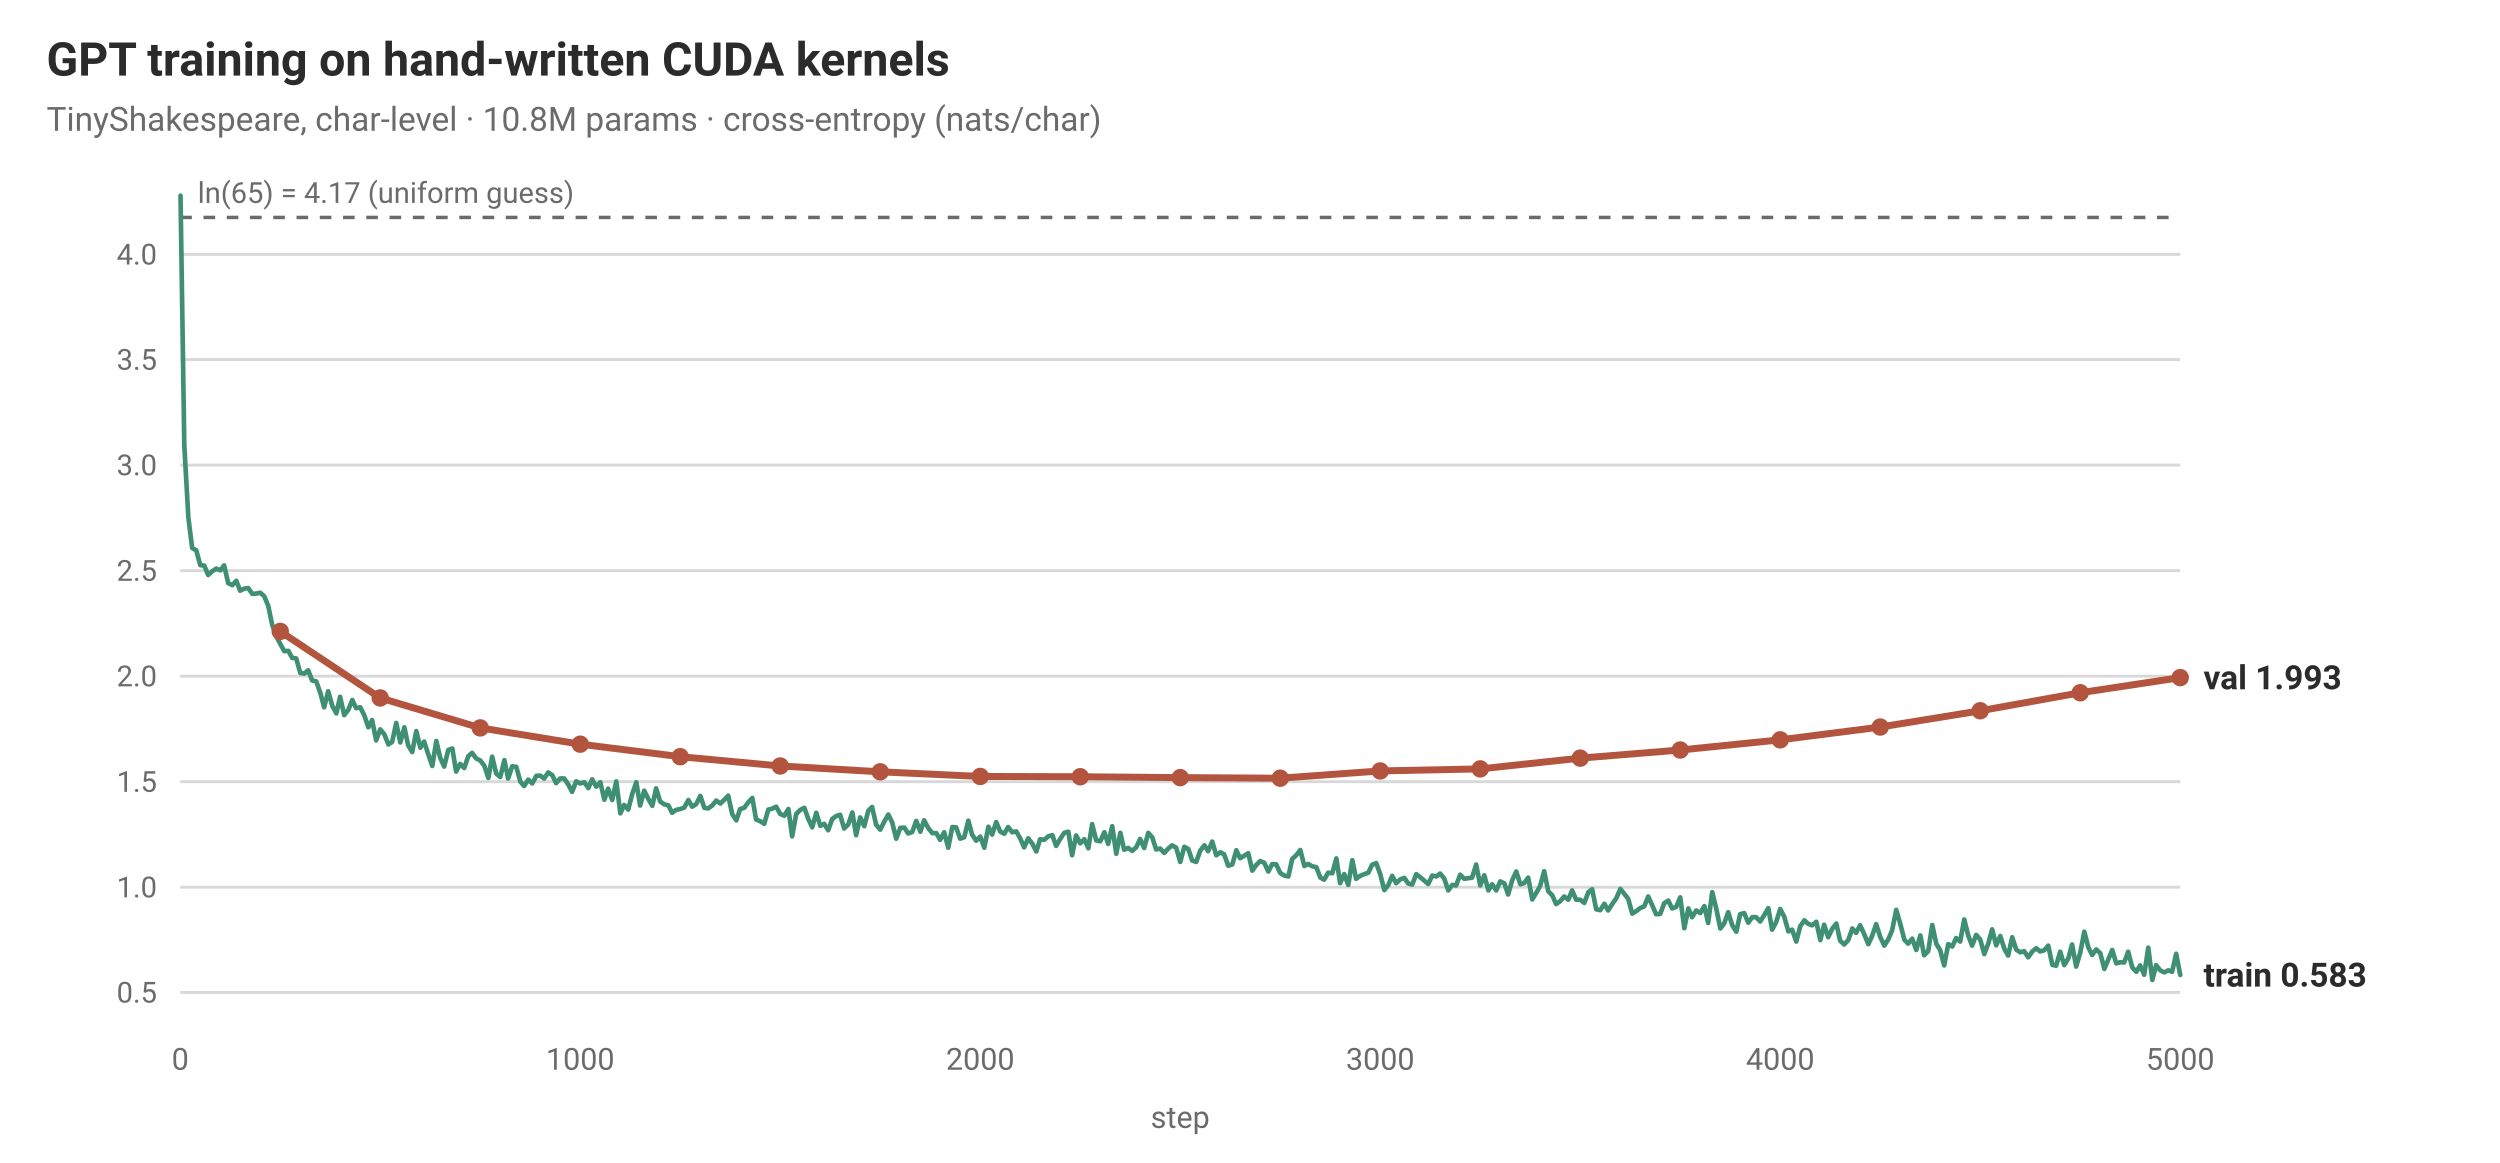
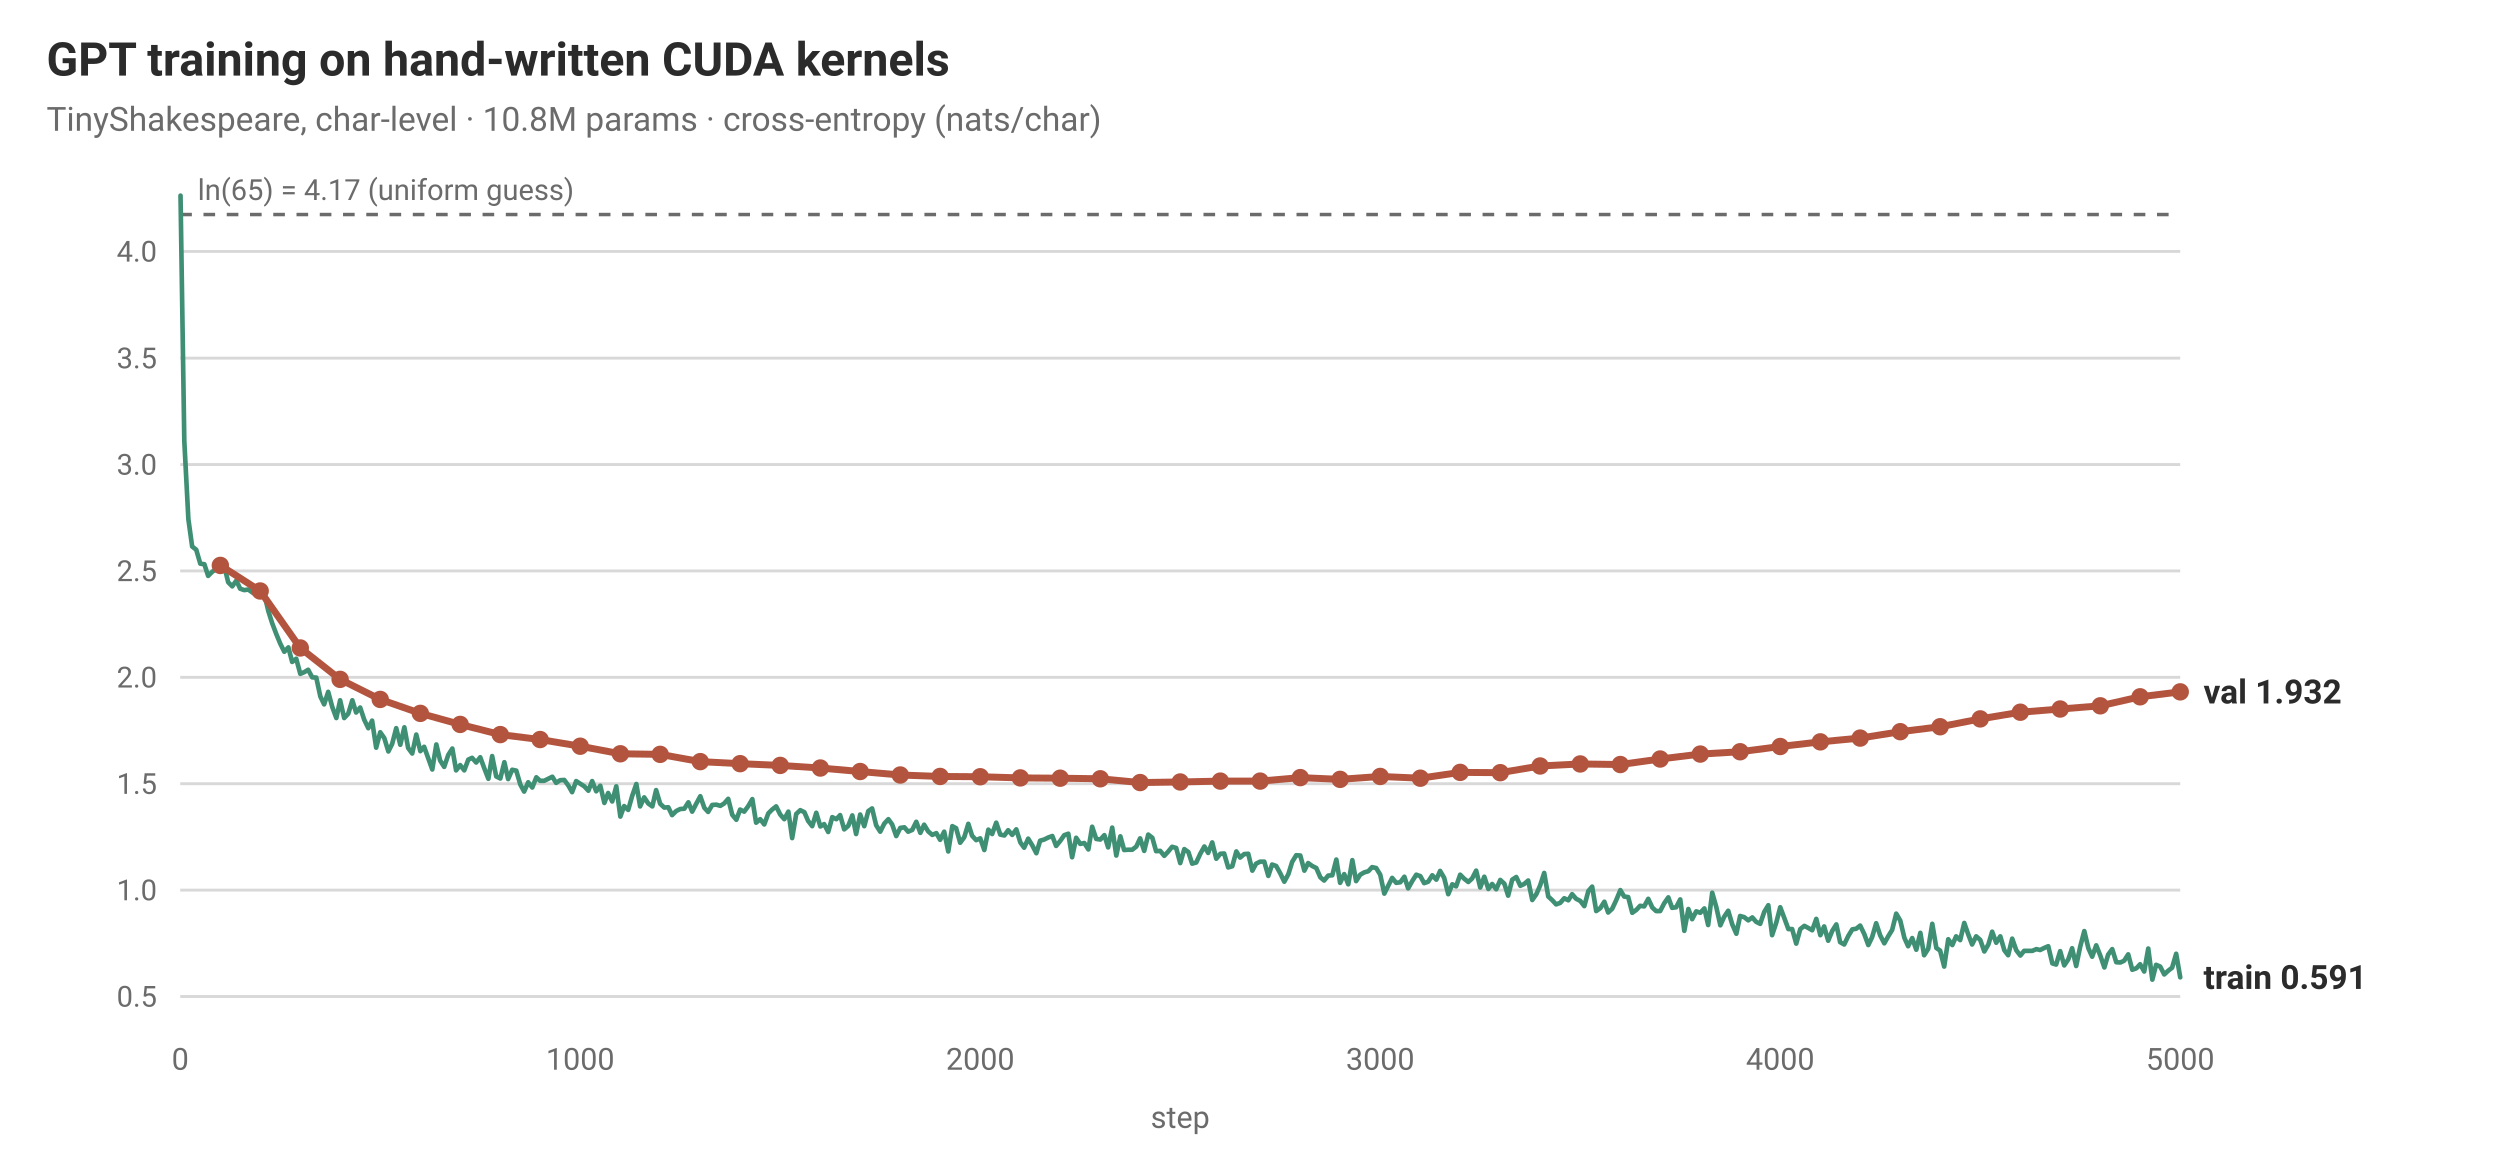
<svg xmlns="http://www.w3.org/2000/svg" viewBox="0 0 860 400" font-family="ui-sans-serif,system-ui,-apple-system,Segoe UI,Roboto,sans-serif">
  <style>text{fill:#2b2b2b}.m{fill:#6b6b6b}@media(prefers-color-scheme:dark){text{fill:#e8e8e8}.m{fill:#a8a8a8}.grid{stroke:#3a3a3a}}</style>
  <text x="16" y="26" font-size="16" font-weight="600">GPT training on hand-written CUDA kernels</text>
  <text x="16" y="45" font-size="11.5" class="m">TinyShakespeare, char-level · 10.8M params · cross-entropy (nats/char)</text>
-   <line class="grid" x1="62" y1="341.4" x2="750" y2="341.4" stroke="#d8d8d8" stroke-width="1" />
-   <text x="54" y="344.9" font-size="10" text-anchor="end" class="m">0.5</text>
-   <line class="grid" x1="62" y1="305.2" x2="750" y2="305.2" stroke="#d8d8d8" stroke-width="1" />
-   <text x="54" y="308.7" font-size="10" text-anchor="end" class="m">1.0</text>
-   <line class="grid" x1="62" y1="268.9" x2="750" y2="268.9" stroke="#d8d8d8" stroke-width="1" />
-   <text x="54" y="272.4" font-size="10" text-anchor="end" class="m">1.5</text>
-   <line class="grid" x1="62" y1="232.6" x2="750" y2="232.6" stroke="#d8d8d8" stroke-width="1" />
-   <text x="54" y="236.1" font-size="10" text-anchor="end" class="m">2.0</text>
-   <line class="grid" x1="62" y1="196.3" x2="750" y2="196.3" stroke="#d8d8d8" stroke-width="1" />
-   <text x="54" y="199.8" font-size="10" text-anchor="end" class="m">2.5</text>
-   <line class="grid" x1="62" y1="160.0" x2="750" y2="160.0" stroke="#d8d8d8" stroke-width="1" />
-   <text x="54" y="163.5" font-size="10" text-anchor="end" class="m">3.0</text>
-   <line class="grid" x1="62" y1="123.7" x2="750" y2="123.7" stroke="#d8d8d8" stroke-width="1" />
-   <text x="54" y="127.2" font-size="10" text-anchor="end" class="m">3.5</text>
-   <line class="grid" x1="62" y1="87.5" x2="750" y2="87.5" stroke="#d8d8d8" stroke-width="1" />
-   <text x="54" y="91.0" font-size="10" text-anchor="end" class="m">4.0</text>
+   <line class="grid" x1="62" y1="342.8" x2="750" y2="342.8" stroke="#d8d8d8" stroke-width="1" />
+   <text x="54" y="346.3" font-size="10" text-anchor="end" class="m">0.5</text>
+   <line class="grid" x1="62" y1="306.2" x2="750" y2="306.2" stroke="#d8d8d8" stroke-width="1" />
+   <text x="54" y="309.7" font-size="10" text-anchor="end" class="m">1.0</text>
+   <line class="grid" x1="62" y1="269.6" x2="750" y2="269.6" stroke="#d8d8d8" stroke-width="1" />
+   <text x="54" y="273.1" font-size="10" text-anchor="end" class="m">1.5</text>
+   <line class="grid" x1="62" y1="233.0" x2="750" y2="233.0" stroke="#d8d8d8" stroke-width="1" />
+   <text x="54" y="236.5" font-size="10" text-anchor="end" class="m">2.0</text>
+   <line class="grid" x1="62" y1="196.4" x2="750" y2="196.4" stroke="#d8d8d8" stroke-width="1" />
+   <text x="54" y="199.9" font-size="10" text-anchor="end" class="m">2.5</text>
+   <line class="grid" x1="62" y1="159.8" x2="750" y2="159.8" stroke="#d8d8d8" stroke-width="1" />
+   <text x="54" y="163.3" font-size="10" text-anchor="end" class="m">3.0</text>
+   <line class="grid" x1="62" y1="123.2" x2="750" y2="123.2" stroke="#d8d8d8" stroke-width="1" />
+   <text x="54" y="126.7" font-size="10" text-anchor="end" class="m">3.5</text>
+   <line class="grid" x1="62" y1="86.5" x2="750" y2="86.5" stroke="#d8d8d8" stroke-width="1" />
+   <text x="54" y="90.0" font-size="10" text-anchor="end" class="m">4.0</text>
  <text x="62.0" y="368" font-size="10.5" text-anchor="middle" class="m">0</text>
  <text x="199.6" y="368" font-size="10.5" text-anchor="middle" class="m">1000</text>
  <text x="337.2" y="368" font-size="10.5" text-anchor="middle" class="m">2000</text>
  <text x="474.8" y="368" font-size="10.5" text-anchor="middle" class="m">3000</text>
  <text x="612.4" y="368" font-size="10.5" text-anchor="middle" class="m">4000</text>
  <text x="750.0" y="368" font-size="10.5" text-anchor="middle" class="m">5000</text>
  <text x="406" y="388" font-size="10.5" text-anchor="middle" class="m">step</text>
-   <line x1="62" y1="74.8" x2="750" y2="74.8" stroke="#6b6b6b" stroke-width="1.2" stroke-dasharray="4,4" />
-   <text x="68" y="69.8" font-size="10" class="m">ln(65) = 4.17  (uniform guess)</text>
-   <polyline points="62.1,67.3 63.4,153.3 64.8,178.1 66.1,188.5 67.5,189.3 68.9,194.4 70.3,194.6 71.6,197.8 73.0,196.5 74.4,195.6 75.8,196.2 77.1,194.5 78.5,200.6 79.9,201.3 81.3,199.8 82.6,203.2 84.0,202.5 85.4,202.3 86.8,204.3 88.1,204.2 89.5,203.9 90.9,205.1 92.3,208.5 93.6,214.8 95.0,218.8 96.4,221.5 97.8,224.0 99.2,223.9 100.5,226.3 101.9,226.5 103.3,231.5 104.7,231.7 106.0,230.6 107.4,234.1 108.8,234.4 110.2,238.4 111.5,243.3 112.9,237.8 114.3,242.8 115.7,245.4 117.0,239.7 118.4,246.0 119.8,244.2 121.2,240.8 122.5,243.6 123.9,243.3 125.3,246.0 126.7,250.2 128.0,247.7 129.4,254.7 130.8,250.9 132.2,252.6 133.6,256.1 134.9,255.2 136.3,248.7 137.7,255.4 139.1,250.2 140.4,256.4 141.8,258.7 143.2,251.5 144.6,257.2 145.9,255.1 147.3,259.4 148.7,263.5 150.1,254.9 151.4,260.6 152.8,263.7 154.2,258.0 155.6,257.5 156.9,265.4 158.3,262.8 159.7,264.2 161.1,260.1 162.4,259.0 163.8,260.9 165.2,261.6 166.6,263.4 168.0,267.6 169.3,260.3 170.7,266.1 172.1,267.3 173.5,261.5 174.8,267.8 176.2,263.6 177.6,263.8 179.0,268.9 180.3,270.4 181.7,268.2 183.1,269.5 184.5,266.9 185.8,266.8 187.2,267.8 188.6,265.7 190.0,266.7 191.3,269.4 192.7,267.8 194.1,267.8 195.5,269.9 196.8,272.4 198.2,268.8 199.6,269.5 201.0,269.1 202.4,271.1 203.7,268.1 205.1,270.6 206.5,269.1 207.9,275.1 209.2,271.3 210.6,275.2 212.0,268.8 213.4,279.8 214.7,276.9 216.1,278.5 217.5,273.1 218.9,269.1 220.2,277.1 221.6,272.0 223.0,274.8 224.4,277.2 225.7,271.2 227.1,275.7 228.5,276.7 229.9,277.0 231.2,279.6 232.6,278.6 234.0,278.3 235.4,277.8 236.8,275.2 238.1,277.5 239.5,276.6 240.9,273.8 242.3,277.9 243.6,278.1 245.0,277.1 246.4,275.4 247.8,276.4 249.1,275.2 250.5,273.7 251.9,280.1 253.3,282.2 254.6,278.3 256.0,277.9 257.4,276.0 258.8,274.5 260.1,281.9 261.5,282.5 262.9,283.4 264.3,278.5 265.6,278.2 267.0,277.5 268.4,280.0 269.8,280.6 271.2,278.3 272.5,287.7 273.9,280.0 275.3,278.6 276.7,277.9 278.0,281.6 279.4,284.6 280.8,279.6 282.2,284.1 283.5,283.4 284.9,285.6 286.3,281.7 287.7,280.7 289.0,280.3 290.4,285.0 291.8,283.6 293.2,279.5 294.5,287.3 295.9,281.2 297.3,284.2 298.7,278.9 300.0,277.6 301.4,283.7 302.8,285.4 304.2,282.6 305.6,280.2 306.9,282.9 308.3,288.5 309.7,284.8 311.1,284.7 312.4,286.7 313.8,286.2 315.2,282.4 316.6,286.1 317.9,282.2 319.3,284.8 320.7,286.6 322.1,286.6 323.4,288.9 324.8,286.3 326.2,291.6 327.6,284.5 328.9,284.6 330.3,288.5 331.7,288.0 333.1,282.3 334.4,287.1 335.8,289.2 337.2,287.8 338.6,291.6 340.0,284.4 341.3,287.1 342.7,282.8 344.1,286.1 345.5,286.8 346.8,284.5 348.2,286.3 349.6,286.0 351.0,288.5 352.3,291.5 353.7,288.4 355.1,290.2 356.5,292.9 357.8,288.7 359.2,288.9 360.6,287.7 362.0,287.3 363.3,291.0 364.7,288.6 366.1,286.5 367.5,286.1 368.8,294.2 370.2,287.4 371.6,290.1 373.0,288.7 374.4,291.8 375.7,283.5 377.1,289.1 378.5,289.4 379.9,286.3 381.2,290.3 382.6,284.2 384.0,293.7 385.4,286.5 386.7,292.3 388.1,291.7 389.5,292.7 390.9,291.4 392.2,288.6 393.6,291.7 395.0,286.5 396.4,288.1 397.7,292.2 399.1,291.9 400.5,293.4 401.9,291.9 403.2,290.8 404.6,291.6 406.0,296.5 407.4,291.3 408.8,292.1 410.1,296.0 411.5,296.5 412.9,292.6 414.3,290.8 415.6,292.8 417.0,289.5 418.4,294.2 419.8,293.2 421.1,293.9 422.5,297.8 423.9,297.4 425.3,292.5 426.6,295.2 428.0,294.4 429.4,293.5 430.8,299.5 432.1,297.6 433.5,296.2 434.9,296.8 436.3,299.8 437.6,297.3 439.0,297.3 440.4,300.3 441.8,301.2 443.2,301.5 444.5,295.5 445.9,294.2 447.3,292.4 448.7,297.9 450.0,297.2 451.4,298.0 452.8,298.3 454.2,301.9 455.5,302.6 456.9,300.2 458.3,300.4 459.7,295.3 461.0,303.8 462.4,300.7 463.8,304.4 465.2,295.9 466.5,302.3 467.9,301.3 469.3,300.7 470.7,300.2 472.0,297.5 473.4,296.9 474.8,300.7 476.2,306.2 477.6,304.4 478.9,301.3 480.3,303.8 481.7,302.5 483.1,302.0 484.4,303.9 485.8,304.3 487.2,300.7 488.6,301.8 489.9,302.9 491.3,304.1 492.7,301.2 494.1,301.5 495.4,300.5 496.8,302.2 498.2,306.3 499.6,304.4 500.9,304.6 502.3,300.9 503.7,302.3 505.1,302.1 506.4,301.9 507.8,297.4 509.2,304.6 510.6,301.1 512.0,306.3 513.3,304.2 514.7,306.3 516.1,303.2 517.5,303.9 518.8,307.7 520.2,302.8 521.6,299.8 523.0,304.2 524.3,303.8 525.7,301.9 527.1,309.4 528.5,307.1 529.8,304.8 531.2,299.7 532.6,306.6 534.0,308.0 535.3,311.0 536.7,310.0 538.1,308.4 539.5,309.5 540.8,306.3 542.2,309.5 543.6,309.5 545.0,310.6 546.4,306.9 547.7,305.9 549.1,312.8 550.5,313.1 551.9,310.9 553.2,313.2 554.6,311.0 556.0,309.0 557.4,305.8 558.7,307.4 560.1,309.2 561.5,314.3 562.9,313.4 564.2,312.4 565.6,311.8 567.0,308.4 568.4,311.5 569.7,314.5 571.1,314.4 572.5,310.7 573.9,309.8 575.2,312.5 576.6,312.0 578.0,308.7 579.4,319.3 580.8,312.5 582.1,315.5 583.5,313.2 584.9,314.1 586.3,311.7 587.6,317.5 589.0,306.9 590.4,312.6 591.8,319.4 593.1,317.7 594.5,313.8 595.9,318.3 597.3,320.5 598.6,314.5 600.0,314.1 601.4,317.4 602.8,315.5 604.1,315.5 605.5,317.0 606.9,314.8 608.3,312.4 609.6,319.8 611.0,317.2 612.4,312.7 613.8,315.4 615.2,320.4 616.5,319.8 617.9,323.9 619.3,318.6 620.7,316.6 622.0,317.8 623.4,318.3 624.8,317.1 626.2,323.4 627.5,318.1 628.9,322.4 630.3,319.5 631.7,317.7 633.0,323.6 634.4,324.9 635.8,323.4 637.2,319.4 638.5,320.9 639.9,318.3 641.3,321.4 642.7,324.8 644.0,322.0 645.4,317.9 646.8,322.3 648.2,325.3 649.6,323.1 650.9,320.0 652.3,313.0 653.7,317.8 655.1,323.3 656.4,324.6 657.8,322.9 659.2,326.8 660.6,321.8 661.9,328.6 663.3,327.2 664.7,318.2 666.1,324.7 667.4,326.8 668.8,332.1 670.2,324.8 671.6,325.6 672.9,322.7 674.3,323.9 675.7,316.3 677.1,321.9 678.4,325.3 679.8,321.6 681.2,323.2 682.6,328.2 684.0,324.5 685.3,319.7 686.7,325.2 688.1,322.0 689.5,326.4 690.8,328.7 692.2,322.4 693.6,326.7 695.0,327.6 696.3,327.2 697.7,329.3 699.1,327.3 700.5,326.2 701.8,327.3 703.2,326.9 704.6,325.3 706.0,331.9 707.3,332.2 708.7,327.4 710.1,332.0 711.5,329.7 712.8,324.9 714.2,332.5 715.6,327.7 717.0,320.5 718.4,325.9 719.7,328.5 721.1,326.6 722.5,327.9 723.9,333.3 725.2,330.2 726.6,326.8 728.0,331.4 729.4,331.0 730.7,331.1 732.1,327.4 733.5,332.8 734.9,334.3 736.2,332.1 737.6,335.3 739.0,326.0 740.4,337.1 741.7,332.0 743.1,333.8 744.5,334.5 745.9,333.8 747.2,334.3 748.6,328.1 750.0,335.4" fill="none" stroke="#3f8f74" stroke-width="1.6" stroke-linejoin="round" stroke-linecap="round" />
-   <polyline points="96.4,217.2 130.8,240.1 165.2,250.4 199.6,256.0 234.0,260.3 268.4,263.5 302.8,265.5 337.2,267.1 371.6,267.2 406.0,267.5 440.4,267.7 474.8,265.2 509.2,264.5 543.6,260.8 578.0,258.0 612.4,254.5 646.8,250.1 681.2,244.5 715.6,238.3 750.0,233.1" fill="none" stroke="#b3543f" stroke-width="2.4" stroke-linejoin="round" stroke-linecap="round" />
-   <circle cx="96.4" cy="217.2" r="3" fill="#b3543f" />
-   <circle cx="130.8" cy="240.1" r="3" fill="#b3543f" />
-   <circle cx="165.2" cy="250.4" r="3" fill="#b3543f" />
-   <circle cx="199.6" cy="256.0" r="3" fill="#b3543f" />
-   <circle cx="234.0" cy="260.3" r="3" fill="#b3543f" />
-   <circle cx="268.4" cy="263.5" r="3" fill="#b3543f" />
-   <circle cx="302.8" cy="265.5" r="3" fill="#b3543f" />
-   <circle cx="337.2" cy="267.1" r="3" fill="#b3543f" />
-   <circle cx="371.6" cy="267.2" r="3" fill="#b3543f" />
-   <circle cx="406.0" cy="267.5" r="3" fill="#b3543f" />
-   <circle cx="440.4" cy="267.7" r="3" fill="#b3543f" />
-   <circle cx="474.8" cy="265.2" r="3" fill="#b3543f" />
-   <circle cx="509.2" cy="264.5" r="3" fill="#b3543f" />
-   <circle cx="543.6" cy="260.8" r="3" fill="#b3543f" />
-   <circle cx="578.0" cy="258.0" r="3" fill="#b3543f" />
-   <circle cx="612.4" cy="254.5" r="3" fill="#b3543f" />
-   <circle cx="646.8" cy="250.1" r="3" fill="#b3543f" />
-   <circle cx="681.2" cy="244.5" r="3" fill="#b3543f" />
-   <circle cx="715.6" cy="238.3" r="3" fill="#b3543f" />
-   <circle cx="750.0" cy="233.1" r="3" fill="#b3543f" />
-   <text x="758" y="339.4" font-size="11.5" fill="#3f8f74" font-weight="600">train 0.583</text>
-   <text x="758" y="237.1" font-size="11.5" fill="#b3543f" font-weight="600">val 1.993</text>
+   <line x1="62" y1="73.8" x2="750" y2="73.8" stroke="#6b6b6b" stroke-width="1.2" stroke-dasharray="4,4" />
+   <text x="68" y="68.8" font-size="10" class="m">ln(65) = 4.17  (uniform guess)</text>
+   <polyline points="62.1,67.3 63.4,151.7 64.8,178.6 66.1,188.0 67.5,189.1 68.9,193.9 70.3,194.1 71.6,198.1 73.0,196.7 74.4,195.7 75.8,196.7 77.1,194.6 78.5,200.3 79.9,201.7 81.3,199.7 82.6,202.5 84.0,203.0 85.4,202.8 86.8,203.8 88.1,204.6 89.5,204.9 90.9,204.3 92.3,210.2 93.6,214.3 95.0,218.0 96.4,221.4 97.8,224.2 99.2,222.7 100.5,227.7 101.9,226.6 103.3,231.8 104.7,231.2 106.0,230.4 107.4,233.0 108.8,233.1 110.2,239.6 111.5,242.3 112.9,238.0 114.3,243.2 115.7,247.0 117.0,240.9 118.4,247.0 119.8,245.5 121.2,240.9 122.5,245.1 123.9,243.4 125.3,247.6 126.7,250.5 128.0,247.9 129.4,257.2 130.8,251.9 132.2,253.9 133.6,258.5 134.9,255.9 136.3,250.5 137.7,256.2 139.1,250.2 140.4,257.3 141.8,259.2 143.2,252.7 144.6,258.4 145.9,256.9 147.3,260.8 148.7,264.7 150.1,256.1 151.4,261.6 152.8,263.8 154.2,259.7 155.6,257.5 156.9,265.0 158.3,263.2 159.7,265.0 161.1,261.3 162.4,260.7 163.8,262.3 165.2,260.5 166.6,264.3 168.0,267.9 169.3,260.1 170.7,267.1 172.1,267.8 173.5,262.2 174.8,268.0 176.2,264.8 177.6,265.1 179.0,269.9 180.3,272.3 181.7,269.1 183.1,270.9 184.5,267.4 185.8,268.6 187.2,268.6 188.6,267.9 190.0,267.2 191.3,269.3 192.7,268.4 194.1,268.3 195.5,270.2 196.8,272.5 198.2,268.7 199.6,269.6 201.0,270.5 202.4,272.0 203.7,268.7 205.1,272.2 206.5,270.3 207.9,276.2 209.2,272.8 210.6,275.7 212.0,270.5 213.4,280.9 214.7,277.3 216.1,278.6 217.5,273.7 218.9,269.7 220.2,277.4 221.6,274.3 223.0,276.4 224.4,277.4 225.7,271.8 227.1,276.5 228.5,277.8 229.9,277.7 231.2,280.4 232.6,279.0 234.0,278.3 235.4,278.2 236.8,276.0 238.1,279.2 239.5,276.5 240.9,273.9 242.3,277.9 243.6,279.3 245.0,276.9 246.4,276.8 247.8,277.2 249.1,276.4 250.5,274.8 251.9,280.3 253.3,282.0 254.6,278.5 256.0,279.2 257.4,277.3 258.8,274.9 260.1,283.0 261.5,281.8 262.9,283.6 264.3,279.8 265.6,278.5 267.0,277.4 268.4,280.2 269.8,281.8 271.2,279.2 272.5,288.3 273.9,280.0 275.3,278.7 276.7,279.4 278.0,282.4 279.4,284.2 280.8,279.6 282.2,284.3 283.5,283.5 284.9,286.2 286.3,281.1 287.7,281.8 289.0,280.4 290.4,285.3 291.8,284.1 293.2,280.5 294.5,286.9 295.9,280.2 297.3,284.2 298.7,279.0 300.0,278.1 301.4,283.9 302.8,286.1 304.2,283.3 305.6,281.8 306.9,283.6 308.3,287.6 309.7,284.8 311.1,284.6 312.4,286.1 313.8,285.5 315.2,282.7 316.6,286.5 317.9,283.7 319.3,286.0 320.7,287.2 322.1,286.6 323.4,288.9 324.8,286.1 326.2,292.9 327.6,284.2 328.9,284.9 330.3,289.9 331.7,288.0 333.1,283.4 334.4,287.5 335.8,289.0 337.2,288.4 338.6,292.4 340.0,285.4 341.3,286.9 342.7,283.0 344.1,287.1 345.5,287.4 346.8,285.6 348.2,287.2 349.6,285.3 351.0,289.8 352.3,291.6 353.7,288.5 355.1,290.8 356.5,293.5 357.8,289.2 359.2,288.8 360.6,288.1 362.0,287.6 363.3,291.0 364.7,289.3 366.1,287.3 367.5,286.8 368.8,294.9 370.2,288.2 371.6,290.3 373.0,290.0 374.4,292.2 375.7,284.4 377.1,288.6 378.5,288.8 379.9,287.3 381.2,291.5 382.6,284.7 384.0,294.3 385.4,287.7 386.7,292.4 388.1,292.3 389.5,292.3 390.9,291.2 392.2,288.4 393.6,292.7 395.0,287.1 396.4,288.2 397.7,292.8 399.1,292.7 400.5,294.4 401.9,292.9 403.2,291.3 404.6,291.7 406.0,296.9 407.4,292.1 408.8,293.1 410.1,297.1 411.5,296.7 412.9,293.7 414.3,291.2 415.6,293.4 417.0,289.8 418.4,295.4 419.8,293.7 421.1,293.6 422.5,298.4 423.9,298.0 425.3,292.9 426.6,295.0 428.0,293.8 429.4,293.7 430.8,299.5 432.1,297.1 433.5,296.4 434.9,296.4 436.3,301.3 437.6,297.4 439.0,297.9 440.4,300.4 441.8,303.3 443.2,300.7 444.5,296.5 445.9,294.2 447.3,294.3 448.7,299.5 450.0,296.9 451.4,297.9 452.8,298.6 454.2,301.8 455.5,302.9 456.9,301.2 458.3,301.1 459.7,295.7 461.0,303.7 462.4,300.7 463.8,304.2 465.2,295.9 466.5,303.1 467.9,300.9 469.3,300.1 470.7,299.7 472.0,298.3 473.4,298.6 474.8,300.9 476.2,307.4 477.6,304.6 478.9,302.0 480.3,303.7 481.7,303.5 483.1,301.6 484.4,305.6 485.8,303.1 487.2,300.9 488.6,301.4 489.9,303.8 491.3,303.3 492.7,301.1 494.1,302.6 495.4,299.6 496.8,302.0 498.2,307.6 499.6,304.2 500.9,304.9 502.3,300.9 503.7,302.3 505.1,303.4 506.4,302.2 507.8,299.5 509.2,305.3 510.6,301.6 512.0,305.8 513.3,304.1 514.7,305.9 516.1,302.7 517.5,304.0 518.8,308.1 520.2,302.6 521.6,301.7 523.0,304.7 524.3,304.1 525.7,302.9 527.1,309.6 528.5,307.6 529.8,304.6 531.2,300.3 532.6,308.4 534.0,309.7 535.3,311.1 536.7,310.6 538.1,309.0 539.5,309.7 540.8,307.6 542.2,309.2 543.6,309.9 545.0,311.7 546.4,306.5 547.7,305.0 549.1,313.4 550.5,312.4 551.9,310.2 553.2,313.9 554.6,312.6 556.0,309.6 557.4,306.2 558.7,308.4 560.1,308.6 561.5,314.0 562.9,313.0 564.2,311.6 565.6,311.8 567.0,309.2 568.4,312.2 569.7,313.4 571.1,313.4 572.5,310.7 573.9,308.7 575.2,312.3 576.6,312.1 578.0,309.4 579.4,320.2 580.8,312.7 582.1,316.2 583.5,313.5 584.9,314.0 586.3,312.5 587.6,318.2 589.0,307.1 590.4,312.0 591.8,318.3 593.1,315.4 594.5,313.3 595.9,318.0 597.3,321.2 598.6,315.1 600.0,315.5 601.4,316.6 602.8,315.6 604.1,317.1 605.5,317.8 606.9,313.7 608.3,311.4 609.6,321.7 611.0,317.5 612.4,312.1 613.8,315.8 615.2,319.6 616.5,319.6 617.9,324.6 619.3,319.6 620.7,318.5 622.0,319.2 623.4,320.0 624.8,316.1 626.2,321.7 627.5,318.7 628.9,323.6 630.3,320.2 631.7,318.0 633.0,324.1 634.4,324.9 635.8,322.0 637.2,319.7 638.5,319.5 639.9,318.4 641.3,321.3 642.7,325.1 644.0,322.4 645.4,317.6 646.8,321.8 648.2,324.5 649.6,322.0 650.9,319.9 652.3,314.3 653.7,316.7 655.1,322.6 656.4,325.5 657.8,322.7 659.2,326.7 660.6,320.9 661.9,328.6 663.3,326.4 664.7,317.8 666.1,326.1 667.4,327.0 668.8,332.5 670.2,323.1 671.6,325.1 672.9,322.1 674.3,323.4 675.7,317.5 677.1,321.5 678.4,324.9 679.8,322.1 681.2,323.3 682.6,327.3 684.0,324.9 685.3,320.5 686.7,324.3 688.1,322.1 689.5,326.9 690.8,328.6 692.2,322.9 693.6,326.9 695.0,328.7 696.3,327.1 697.7,327.1 699.1,327.1 700.5,326.5 701.8,326.8 703.2,326.1 704.6,325.5 706.0,331.4 707.3,331.8 708.7,327.2 710.1,332.1 711.5,330.0 712.8,326.2 714.2,332.3 715.6,325.6 717.0,320.3 718.4,326.2 719.7,329.1 721.1,325.2 722.5,328.7 723.9,332.8 725.2,328.4 726.6,326.5 728.0,331.0 729.4,331.1 730.7,330.5 732.1,328.3 733.5,333.6 734.9,333.1 736.2,331.7 737.6,334.2 739.0,326.3 740.4,337.0 741.7,331.9 743.1,332.5 744.5,335.2 745.9,333.9 747.2,332.9 748.6,328.1 750.0,336.2" fill="none" stroke="#3f8f74" stroke-width="1.6" stroke-linejoin="round" stroke-linecap="round" />
+   <polyline points="75.8,194.5 89.5,203.3 103.3,222.9 117.0,233.7 130.8,240.6 144.6,245.4 158.3,249.2 172.1,252.7 185.8,254.4 199.6,256.7 213.4,259.3 227.1,259.5 240.9,262.0 254.6,262.7 268.4,263.3 282.2,264.2 295.9,265.4 309.7,266.6 323.4,267.1 337.2,267.2 351.0,267.6 364.7,267.7 378.5,267.9 392.2,269.2 406.0,269.0 419.8,268.7 433.5,268.7 447.3,267.5 461.0,268.1 474.8,267.1 488.6,267.7 502.3,265.7 516.1,265.8 529.8,263.5 543.6,262.8 557.4,263.0 571.1,261.1 584.9,259.4 598.6,258.6 612.4,256.8 626.2,255.2 639.9,253.9 653.7,251.7 667.4,250.0 681.2,247.3 695.0,245.0 708.7,243.9 722.5,242.8 736.2,239.7 750.0,238.0" fill="none" stroke="#b3543f" stroke-width="2.4" stroke-linejoin="round" stroke-linecap="round" />
+   <circle cx="75.8" cy="194.5" r="3" fill="#b3543f" />
+   <circle cx="89.5" cy="203.3" r="3" fill="#b3543f" />
+   <circle cx="103.3" cy="222.9" r="3" fill="#b3543f" />
+   <circle cx="117.0" cy="233.7" r="3" fill="#b3543f" />
+   <circle cx="130.8" cy="240.6" r="3" fill="#b3543f" />
+   <circle cx="144.6" cy="245.4" r="3" fill="#b3543f" />
+   <circle cx="158.3" cy="249.2" r="3" fill="#b3543f" />
+   <circle cx="172.1" cy="252.7" r="3" fill="#b3543f" />
+   <circle cx="185.8" cy="254.4" r="3" fill="#b3543f" />
+   <circle cx="199.6" cy="256.7" r="3" fill="#b3543f" />
+   <circle cx="213.4" cy="259.3" r="3" fill="#b3543f" />
+   <circle cx="227.1" cy="259.5" r="3" fill="#b3543f" />
+   <circle cx="240.9" cy="262.0" r="3" fill="#b3543f" />
+   <circle cx="254.6" cy="262.7" r="3" fill="#b3543f" />
+   <circle cx="268.4" cy="263.3" r="3" fill="#b3543f" />
+   <circle cx="282.2" cy="264.2" r="3" fill="#b3543f" />
+   <circle cx="295.9" cy="265.4" r="3" fill="#b3543f" />
+   <circle cx="309.7" cy="266.6" r="3" fill="#b3543f" />
+   <circle cx="323.4" cy="267.1" r="3" fill="#b3543f" />
+   <circle cx="337.2" cy="267.2" r="3" fill="#b3543f" />
+   <circle cx="351.0" cy="267.6" r="3" fill="#b3543f" />
+   <circle cx="364.7" cy="267.7" r="3" fill="#b3543f" />
+   <circle cx="378.5" cy="267.9" r="3" fill="#b3543f" />
+   <circle cx="392.2" cy="269.2" r="3" fill="#b3543f" />
+   <circle cx="406.0" cy="269.0" r="3" fill="#b3543f" />
+   <circle cx="419.8" cy="268.7" r="3" fill="#b3543f" />
+   <circle cx="433.5" cy="268.7" r="3" fill="#b3543f" />
+   <circle cx="447.3" cy="267.5" r="3" fill="#b3543f" />
+   <circle cx="461.0" cy="268.1" r="3" fill="#b3543f" />
+   <circle cx="474.8" cy="267.1" r="3" fill="#b3543f" />
+   <circle cx="488.6" cy="267.7" r="3" fill="#b3543f" />
+   <circle cx="502.3" cy="265.7" r="3" fill="#b3543f" />
+   <circle cx="516.1" cy="265.8" r="3" fill="#b3543f" />
+   <circle cx="529.8" cy="263.5" r="3" fill="#b3543f" />
+   <circle cx="543.6" cy="262.8" r="3" fill="#b3543f" />
+   <circle cx="557.4" cy="263.0" r="3" fill="#b3543f" />
+   <circle cx="571.1" cy="261.1" r="3" fill="#b3543f" />
+   <circle cx="584.9" cy="259.4" r="3" fill="#b3543f" />
+   <circle cx="598.6" cy="258.6" r="3" fill="#b3543f" />
+   <circle cx="612.4" cy="256.8" r="3" fill="#b3543f" />
+   <circle cx="626.2" cy="255.2" r="3" fill="#b3543f" />
+   <circle cx="639.9" cy="253.9" r="3" fill="#b3543f" />
+   <circle cx="653.7" cy="251.7" r="3" fill="#b3543f" />
+   <circle cx="667.4" cy="250.0" r="3" fill="#b3543f" />
+   <circle cx="681.2" cy="247.3" r="3" fill="#b3543f" />
+   <circle cx="695.0" cy="245.0" r="3" fill="#b3543f" />
+   <circle cx="708.7" cy="243.9" r="3" fill="#b3543f" />
+   <circle cx="722.5" cy="242.8" r="3" fill="#b3543f" />
+   <circle cx="736.2" cy="239.7" r="3" fill="#b3543f" />
+   <circle cx="750.0" cy="238.0" r="3" fill="#b3543f" />
+   <text x="758" y="340.2" font-size="11.5" fill="#3f8f74" font-weight="600">train 0.591</text>
+   <text x="758" y="242.0" font-size="11.5" fill="#b3543f" font-weight="600">val 1.932</text>
</svg>
